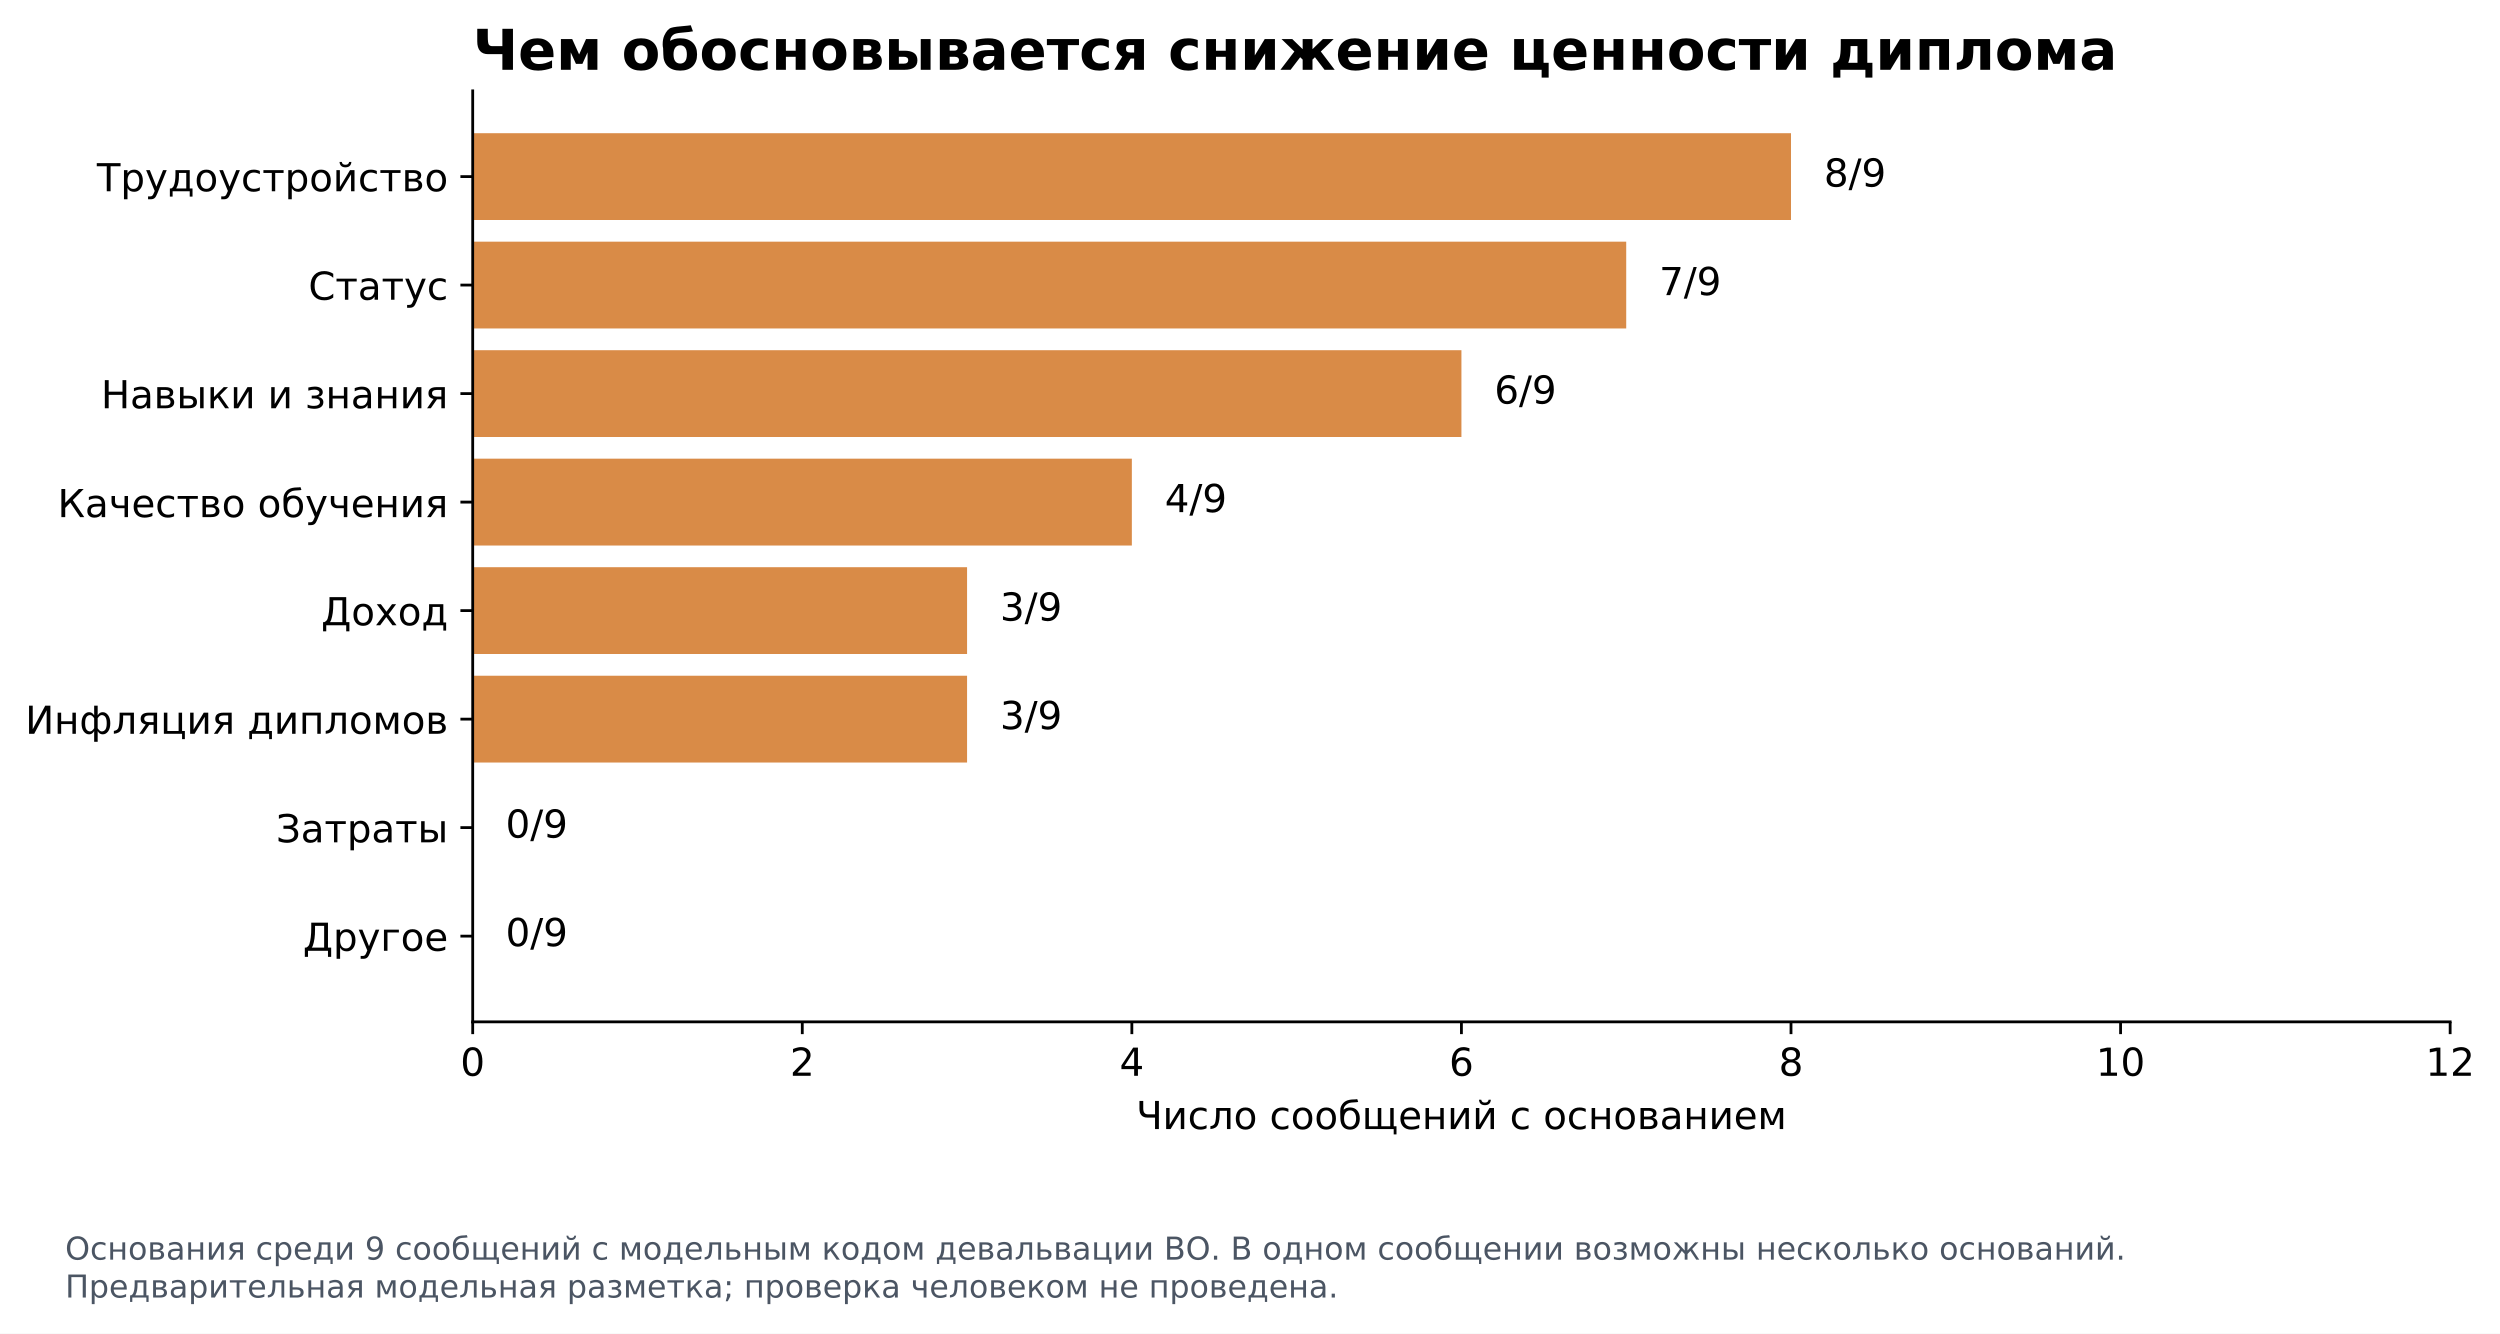
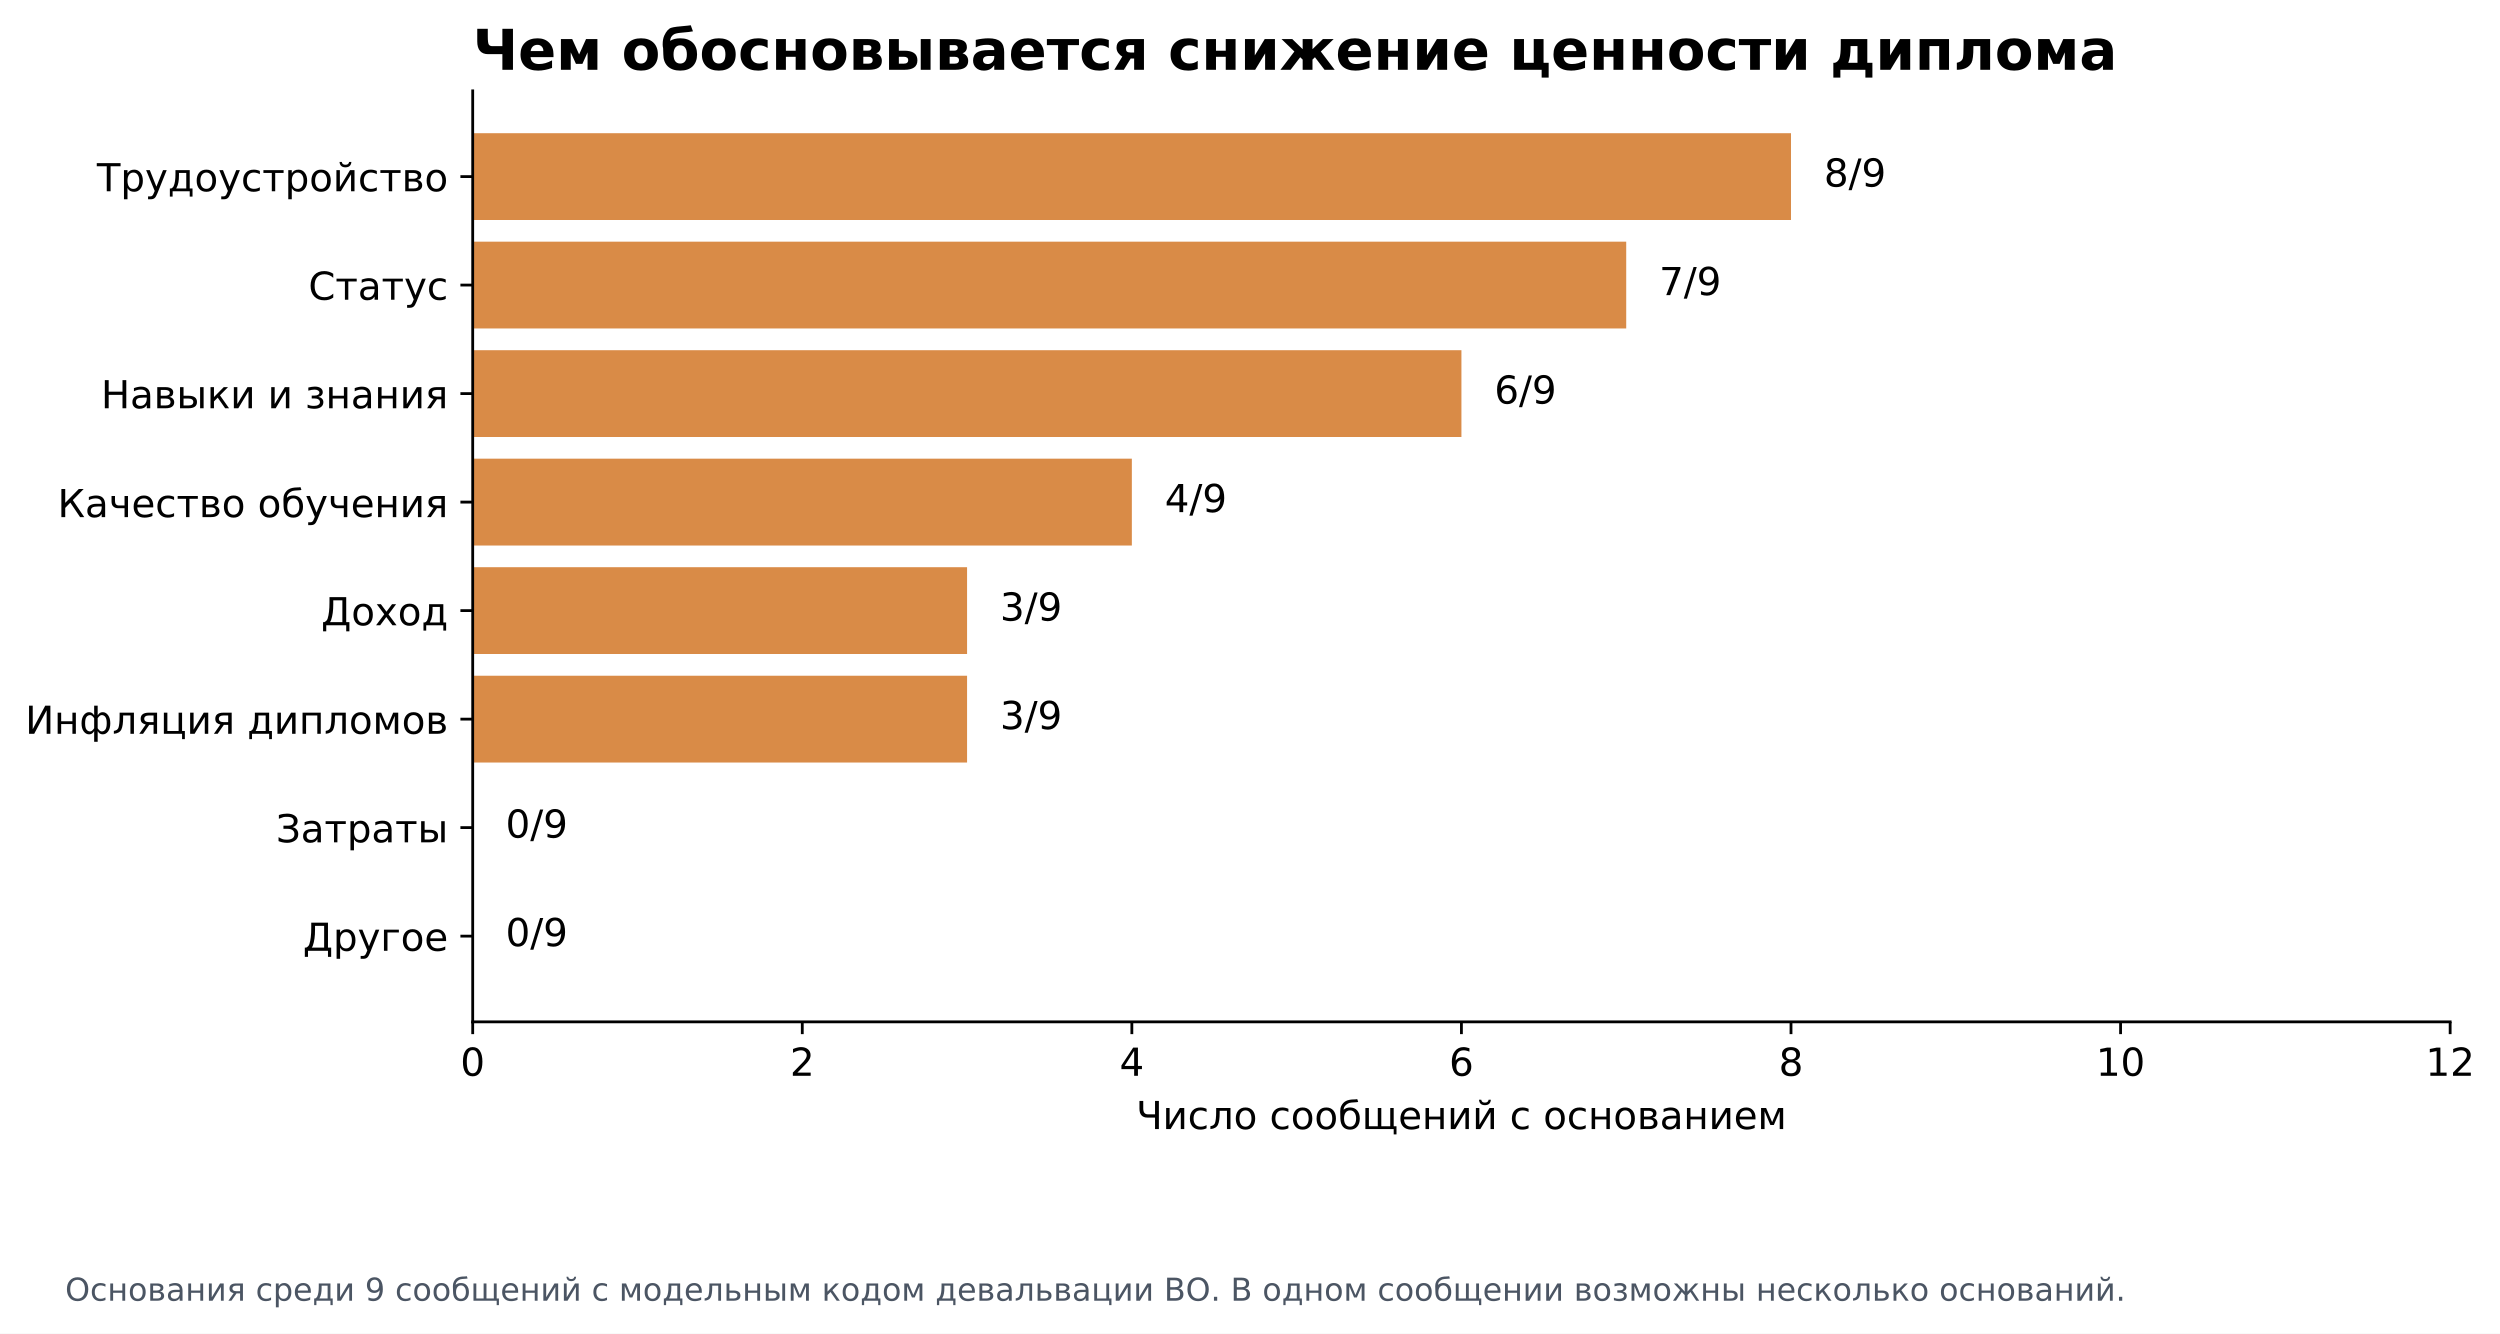
<svg xmlns="http://www.w3.org/2000/svg" xmlns:xlink="http://www.w3.org/1999/xlink" width="712.08pt" height="379.851pt" viewBox="0 0 712.08 379.851" version="1.1">
  <defs>
    <style type="text/css">*{stroke-linejoin: round; stroke-linecap: butt}</style>
  </defs>
  <g id="figure_1">
    <g id="patch_1">
      <path d="M 0 379.851  L 712.08 379.851  L 712.08 0  L 0 0  z " style="fill: #ffffff" />
    </g>
    <g id="axes_1">
      <g id="patch_2">
        <path d="M 134.641 291.056  L 697.881 291.056  L 697.881 25.88  L 134.641 25.88  z " style="fill: #ffffff" />
      </g>
      <g id="patch_3">
-         <path d="M 134.641 37.933  L 510.135 37.933  L 510.135 62.659  L 134.641 62.659  z " clip-path="url(#paf71fa5e74)" style="fill: #d98b47" />
+         <path d="M 134.641 37.933  L 510.135 37.933  L 510.135 62.659  L 134.641 62.659  z " clip-path="url(#p731cda2132)" style="fill: #d98b47" />
      </g>
      <g id="patch_4">
-         <path d="M 134.641 68.84  L 463.198 68.84  L 463.198 93.565  L 134.641 93.565  z " clip-path="url(#paf71fa5e74)" style="fill: #d98b47" />
+         <path d="M 134.641 68.84  L 463.198 68.84  L 463.198 93.565  L 134.641 93.565  z " clip-path="url(#p731cda2132)" style="fill: #d98b47" />
      </g>
      <g id="patch_5">
-         <path d="M 134.641 99.746  L 416.261 99.746  L 416.261 124.471  L 134.641 124.471  z " clip-path="url(#paf71fa5e74)" style="fill: #d98b47" />
+         <path d="M 134.641 99.746  L 416.261 99.746  L 416.261 124.471  L 134.641 124.471  z " clip-path="url(#p731cda2132)" style="fill: #d98b47" />
      </g>
      <g id="patch_6">
-         <path d="M 134.641 130.652  L 322.388 130.652  L 322.388 155.377  L 134.641 155.377  z " clip-path="url(#paf71fa5e74)" style="fill: #d98b47" />
+         <path d="M 134.641 130.652  L 322.388 130.652  L 322.388 155.377  L 134.641 155.377  z " clip-path="url(#p731cda2132)" style="fill: #d98b47" />
      </g>
      <g id="patch_7">
-         <path d="M 134.641 161.559  L 275.451 161.559  L 275.451 186.284  L 134.641 186.284  z " clip-path="url(#paf71fa5e74)" style="fill: #d98b47" />
+         <path d="M 134.641 161.559  L 275.451 161.559  L 275.451 186.284  L 134.641 186.284  z " clip-path="url(#p731cda2132)" style="fill: #d98b47" />
      </g>
      <g id="patch_8">
-         <path d="M 134.641 192.465  L 275.451 192.465  L 275.451 217.19  L 134.641 217.19  z " clip-path="url(#paf71fa5e74)" style="fill: #d98b47" />
+         <path d="M 134.641 192.465  L 275.451 192.465  L 275.451 217.19  L 134.641 217.19  z " clip-path="url(#p731cda2132)" style="fill: #d98b47" />
      </g>
      <g id="patch_9">
-         <path d="M 134.641 223.371  L 134.641 223.371  L 134.641 248.096  L 134.641 248.096  z " clip-path="url(#paf71fa5e74)" style="fill: #d98b47" />
+         <path d="M 134.641 223.371  L 134.641 223.371  L 134.641 248.096  L 134.641 248.096  z " clip-path="url(#p731cda2132)" style="fill: #d98b47" />
      </g>
      <g id="patch_10">
-         <path d="M 134.641 254.278  L 134.641 254.278  L 134.641 279.003  L 134.641 279.003  z " clip-path="url(#paf71fa5e74)" style="fill: #d98b47" />
+         <path d="M 134.641 254.278  L 134.641 254.278  L 134.641 279.003  L 134.641 279.003  z " clip-path="url(#p731cda2132)" style="fill: #d98b47" />
      </g>
      <g id="matplotlib.axis_1">
        <g id="xtick_1">
          <g id="line2d_1">
            <defs>
-               <path id="m0116e532d9" d="M 0 0  L 0 3.5  " style="stroke: #000000; stroke-width: 0.8" />
+               <path id="ma9de5b81ce" d="M 0 0  L 0 3.5  " style="stroke: #000000; stroke-width: 0.8" />
            </defs>
            <g>
-               <use xlink:href="#m0116e532d9" x="134.641" y="291.056" style="stroke: #000000; stroke-width: 0.8" />
+               <use xlink:href="#ma9de5b81ce" x="134.641" y="291.056" style="stroke: #000000; stroke-width: 0.8" />
            </g>
          </g>
          <g id="text_1">
            <text style="font-size: 11px; font-family: 'DejaVu Sans'; text-anchor: middle" x="134.641" y="306.414" transform="rotate(-0 134.6414 306.4136)">0</text>
          </g>
        </g>
        <g id="xtick_2">
          <g id="line2d_2">
            <g>
-               <use xlink:href="#m0116e532d9" x="228.515" y="291.056" style="stroke: #000000; stroke-width: 0.8" />
+               <use xlink:href="#ma9de5b81ce" x="228.515" y="291.056" style="stroke: #000000; stroke-width: 0.8" />
            </g>
          </g>
          <g id="text_2">
            <text style="font-size: 11px; font-family: 'DejaVu Sans'; text-anchor: middle" x="228.515" y="306.414" transform="rotate(-0 228.5147 306.4136)">2</text>
          </g>
        </g>
        <g id="xtick_3">
          <g id="line2d_3">
            <g>
-               <use xlink:href="#m0116e532d9" x="322.388" y="291.056" style="stroke: #000000; stroke-width: 0.8" />
+               <use xlink:href="#ma9de5b81ce" x="322.388" y="291.056" style="stroke: #000000; stroke-width: 0.8" />
            </g>
          </g>
          <g id="text_3">
            <text style="font-size: 11px; font-family: 'DejaVu Sans'; text-anchor: middle" x="322.388" y="306.414" transform="rotate(-0 322.3881 306.4136)">4</text>
          </g>
        </g>
        <g id="xtick_4">
          <g id="line2d_4">
            <g>
-               <use xlink:href="#m0116e532d9" x="416.261" y="291.056" style="stroke: #000000; stroke-width: 0.8" />
+               <use xlink:href="#ma9de5b81ce" x="416.261" y="291.056" style="stroke: #000000; stroke-width: 0.8" />
            </g>
          </g>
          <g id="text_4">
            <text style="font-size: 11px; font-family: 'DejaVu Sans'; text-anchor: middle" x="416.261" y="306.414" transform="rotate(-0 416.2614 306.4136)">6</text>
          </g>
        </g>
        <g id="xtick_5">
          <g id="line2d_5">
            <g>
-               <use xlink:href="#m0116e532d9" x="510.135" y="291.056" style="stroke: #000000; stroke-width: 0.8" />
+               <use xlink:href="#ma9de5b81ce" x="510.135" y="291.056" style="stroke: #000000; stroke-width: 0.8" />
            </g>
          </g>
          <g id="text_5">
            <text style="font-size: 11px; font-family: 'DejaVu Sans'; text-anchor: middle" x="510.135" y="306.414" transform="rotate(-0 510.1347 306.4136)">8</text>
          </g>
        </g>
        <g id="xtick_6">
          <g id="line2d_6">
            <g>
-               <use xlink:href="#m0116e532d9" x="604.008" y="291.056" style="stroke: #000000; stroke-width: 0.8" />
+               <use xlink:href="#ma9de5b81ce" x="604.008" y="291.056" style="stroke: #000000; stroke-width: 0.8" />
            </g>
          </g>
          <g id="text_6">
            <text style="font-size: 11px; font-family: 'DejaVu Sans'; text-anchor: middle" x="604.008" y="306.414" transform="rotate(-0 604.0081 306.4136)">10</text>
          </g>
        </g>
        <g id="xtick_7">
          <g id="line2d_7">
            <g>
-               <use xlink:href="#m0116e532d9" x="697.881" y="291.056" style="stroke: #000000; stroke-width: 0.8" />
+               <use xlink:href="#ma9de5b81ce" x="697.881" y="291.056" style="stroke: #000000; stroke-width: 0.8" />
            </g>
          </g>
          <g id="text_7">
            <text style="font-size: 11px; font-family: 'DejaVu Sans'; text-anchor: middle" x="697.881" y="306.414" transform="rotate(-0 697.8814 306.4136)">12</text>
          </g>
        </g>
        <g id="text_8">
          <text style="font-size: 11px; font-family: 'DejaVu Sans'; text-anchor: middle" x="416.261" y="321.602" transform="rotate(-0 416.2614 321.6018)">Число сообщений с основанием</text>
        </g>
      </g>
      <g id="matplotlib.axis_2">
        <g id="ytick_1">
          <g id="line2d_8">
            <defs>
-               <path id="mac15512d2d" d="M 0 0  L -3.5 0  " style="stroke: #000000; stroke-width: 0.8" />
+               <path id="mf23d1fa104" d="M 0 0  L -3.5 0  " style="stroke: #000000; stroke-width: 0.8" />
            </defs>
            <g>
-               <use xlink:href="#mac15512d2d" x="134.641" y="50.296" style="stroke: #000000; stroke-width: 0.8" />
+               <use xlink:href="#mf23d1fa104" x="134.641" y="50.296" style="stroke: #000000; stroke-width: 0.8" />
            </g>
          </g>
          <g id="text_9">
            <text style="font-size: 11px; font-family: 'DejaVu Sans'; text-anchor: end" x="127.641" y="54.475" transform="rotate(-0 127.6414 54.4747)">Трудоустройство</text>
          </g>
        </g>
        <g id="ytick_2">
          <g id="line2d_9">
            <g>
-               <use xlink:href="#mac15512d2d" x="134.641" y="81.202" style="stroke: #000000; stroke-width: 0.8" />
+               <use xlink:href="#mf23d1fa104" x="134.641" y="81.202" style="stroke: #000000; stroke-width: 0.8" />
            </g>
          </g>
          <g id="text_10">
            <text style="font-size: 11px; font-family: 'DejaVu Sans'; text-anchor: end" x="127.641" y="85.381" transform="rotate(-0 127.6414 85.38101)">Статус</text>
          </g>
        </g>
        <g id="ytick_3">
          <g id="line2d_10">
            <g>
-               <use xlink:href="#mac15512d2d" x="134.641" y="112.109" style="stroke: #000000; stroke-width: 0.8" />
+               <use xlink:href="#mf23d1fa104" x="134.641" y="112.109" style="stroke: #000000; stroke-width: 0.8" />
            </g>
          </g>
          <g id="text_11">
            <text style="font-size: 11px; font-family: 'DejaVu Sans'; text-anchor: end" x="127.641" y="116.287" transform="rotate(-0 127.6414 116.2873)">Навыки и знания</text>
          </g>
        </g>
        <g id="ytick_4">
          <g id="line2d_11">
            <g>
-               <use xlink:href="#mac15512d2d" x="134.641" y="143.015" style="stroke: #000000; stroke-width: 0.8" />
+               <use xlink:href="#mf23d1fa104" x="134.641" y="143.015" style="stroke: #000000; stroke-width: 0.8" />
            </g>
          </g>
          <g id="text_12">
            <text style="font-size: 11px; font-family: 'DejaVu Sans'; text-anchor: end" x="127.641" y="147.288" transform="rotate(-0 127.6414 147.2877)">Качество обучения</text>
          </g>
        </g>
        <g id="ytick_5">
          <g id="line2d_12">
            <g>
-               <use xlink:href="#mac15512d2d" x="134.641" y="173.921" style="stroke: #000000; stroke-width: 0.8" />
+               <use xlink:href="#mf23d1fa104" x="134.641" y="173.921" style="stroke: #000000; stroke-width: 0.8" />
            </g>
          </g>
          <g id="text_13">
            <text style="font-size: 11px; font-family: 'DejaVu Sans'; text-anchor: end" x="127.641" y="178.1" transform="rotate(-0 127.6414 178.1)">Доход</text>
          </g>
        </g>
        <g id="ytick_6">
          <g id="line2d_13">
            <g>
-               <use xlink:href="#mac15512d2d" x="134.641" y="204.828" style="stroke: #000000; stroke-width: 0.8" />
+               <use xlink:href="#mf23d1fa104" x="134.641" y="204.828" style="stroke: #000000; stroke-width: 0.8" />
            </g>
          </g>
          <g id="text_14">
            <text style="font-size: 11px; font-family: 'DejaVu Sans'; text-anchor: end" x="127.641" y="209.006" transform="rotate(-0 127.6414 209.0063)">Инфляция дипломов</text>
          </g>
        </g>
        <g id="ytick_7">
          <g id="line2d_14">
            <g>
-               <use xlink:href="#mac15512d2d" x="134.641" y="235.734" style="stroke: #000000; stroke-width: 0.8" />
+               <use xlink:href="#mf23d1fa104" x="134.641" y="235.734" style="stroke: #000000; stroke-width: 0.8" />
            </g>
          </g>
          <g id="text_15">
            <text style="font-size: 11px; font-family: 'DejaVu Sans'; text-anchor: end" x="127.641" y="239.913" transform="rotate(-0 127.6414 239.9126)">Затраты</text>
          </g>
        </g>
        <g id="ytick_8">
          <g id="line2d_15">
            <g>
-               <use xlink:href="#mac15512d2d" x="134.641" y="266.64" style="stroke: #000000; stroke-width: 0.8" />
+               <use xlink:href="#mf23d1fa104" x="134.641" y="266.64" style="stroke: #000000; stroke-width: 0.8" />
            </g>
          </g>
          <g id="text_16">
            <text style="font-size: 11px; font-family: 'DejaVu Sans'; text-anchor: end" x="127.641" y="270.819" transform="rotate(-0 127.6414 270.8189)">Другое</text>
          </g>
        </g>
      </g>
      <g id="patch_11">
        <path d="M 134.641 291.056  L 134.641 25.88  " style="fill: none; stroke: #000000; stroke-width: 0.8; stroke-linejoin: miter; stroke-linecap: square" />
      </g>
      <g id="patch_12">
        <path d="M 134.641 291.056  L 697.881 291.056  " style="fill: none; stroke: #000000; stroke-width: 0.8; stroke-linejoin: miter; stroke-linecap: square" />
      </g>
      <g id="text_17">
        <text style="font-size: 11px; font-family: 'DejaVu Sans'; text-anchor: start" x="519.522" y="53.153" transform="rotate(-0 519.5221 53.15341)">8/9</text>
      </g>
      <g id="text_18">
        <text style="font-size: 11px; font-family: 'DejaVu Sans'; text-anchor: start" x="472.585" y="84.06" transform="rotate(-0 472.5854 84.05972)">7/9</text>
      </g>
      <g id="text_19">
        <text style="font-size: 11px; font-family: 'DejaVu Sans'; text-anchor: start" x="425.649" y="114.966" transform="rotate(-0 425.6487 114.966)">6/9</text>
      </g>
      <g id="text_20">
        <text style="font-size: 11px; font-family: 'DejaVu Sans'; text-anchor: start" x="331.775" y="145.872" transform="rotate(-0 331.7754 145.8724)">4/9</text>
      </g>
      <g id="text_21">
        <text style="font-size: 11px; font-family: 'DejaVu Sans'; text-anchor: start" x="284.839" y="176.779" transform="rotate(-0 284.8387 176.7787)">3/9</text>
      </g>
      <g id="text_22">
        <text style="font-size: 11px; font-family: 'DejaVu Sans'; text-anchor: start" x="284.839" y="207.685" transform="rotate(-0 284.8387 207.685)">3/9</text>
      </g>
      <g id="text_23">
        <text style="font-size: 11px; font-family: 'DejaVu Sans'; text-anchor: start" x="144.029" y="238.591" transform="rotate(-0 144.0287 238.5913)">0/9</text>
      </g>
      <g id="text_24">
        <text style="font-size: 11px; font-family: 'DejaVu Sans'; text-anchor: start" x="144.029" y="269.498" transform="rotate(-0 144.0287 269.4976)">0/9</text>
      </g>
      <g id="text_25">
        <text style="font-weight: 700; font-size: 16px; font-family: 'DejaVu Sans'; text-anchor: start" x="134.641" y="19.88" transform="rotate(-0 134.6414 19.88)">Чем обосновывается снижение ценности диплома</text>
      </g>
    </g>
    <g id="text_26">
-       <text style="font-size: 9px; font-family: 'DejaVu Sans'; fill: #4b5563" transform="translate(18.56141 358.786)">Основания среди 9 сообщений с модельным кодом девальвации ВО. В одном сообщении возможны несколько оснований.</text>
-       <text style="font-size: 9px; font-family: 'DejaVu Sans'; fill: #4b5563" transform="translate(18.56141 369.5878)">Предварительная модельная разметка; проверка человеком не проведена.</text>
+       <text style="font-size: 9px; font-family: 'DejaVu Sans'; text-anchor: start; fill: #4b5563" x="18.561" y="370.489" transform="rotate(-0 18.56141 370.4886)">Основания среди 9 сообщений с модельным кодом девальвации ВО. В одном сообщении возможны несколько оснований.</text>
    </g>
  </g>
  <defs>
-     <clipPath id="paf71fa5e74">
+     <clipPath id="p731cda2132">
      <rect x="134.641" y="25.88" width="563.24" height="265.176" />
    </clipPath>
  </defs>
</svg>
